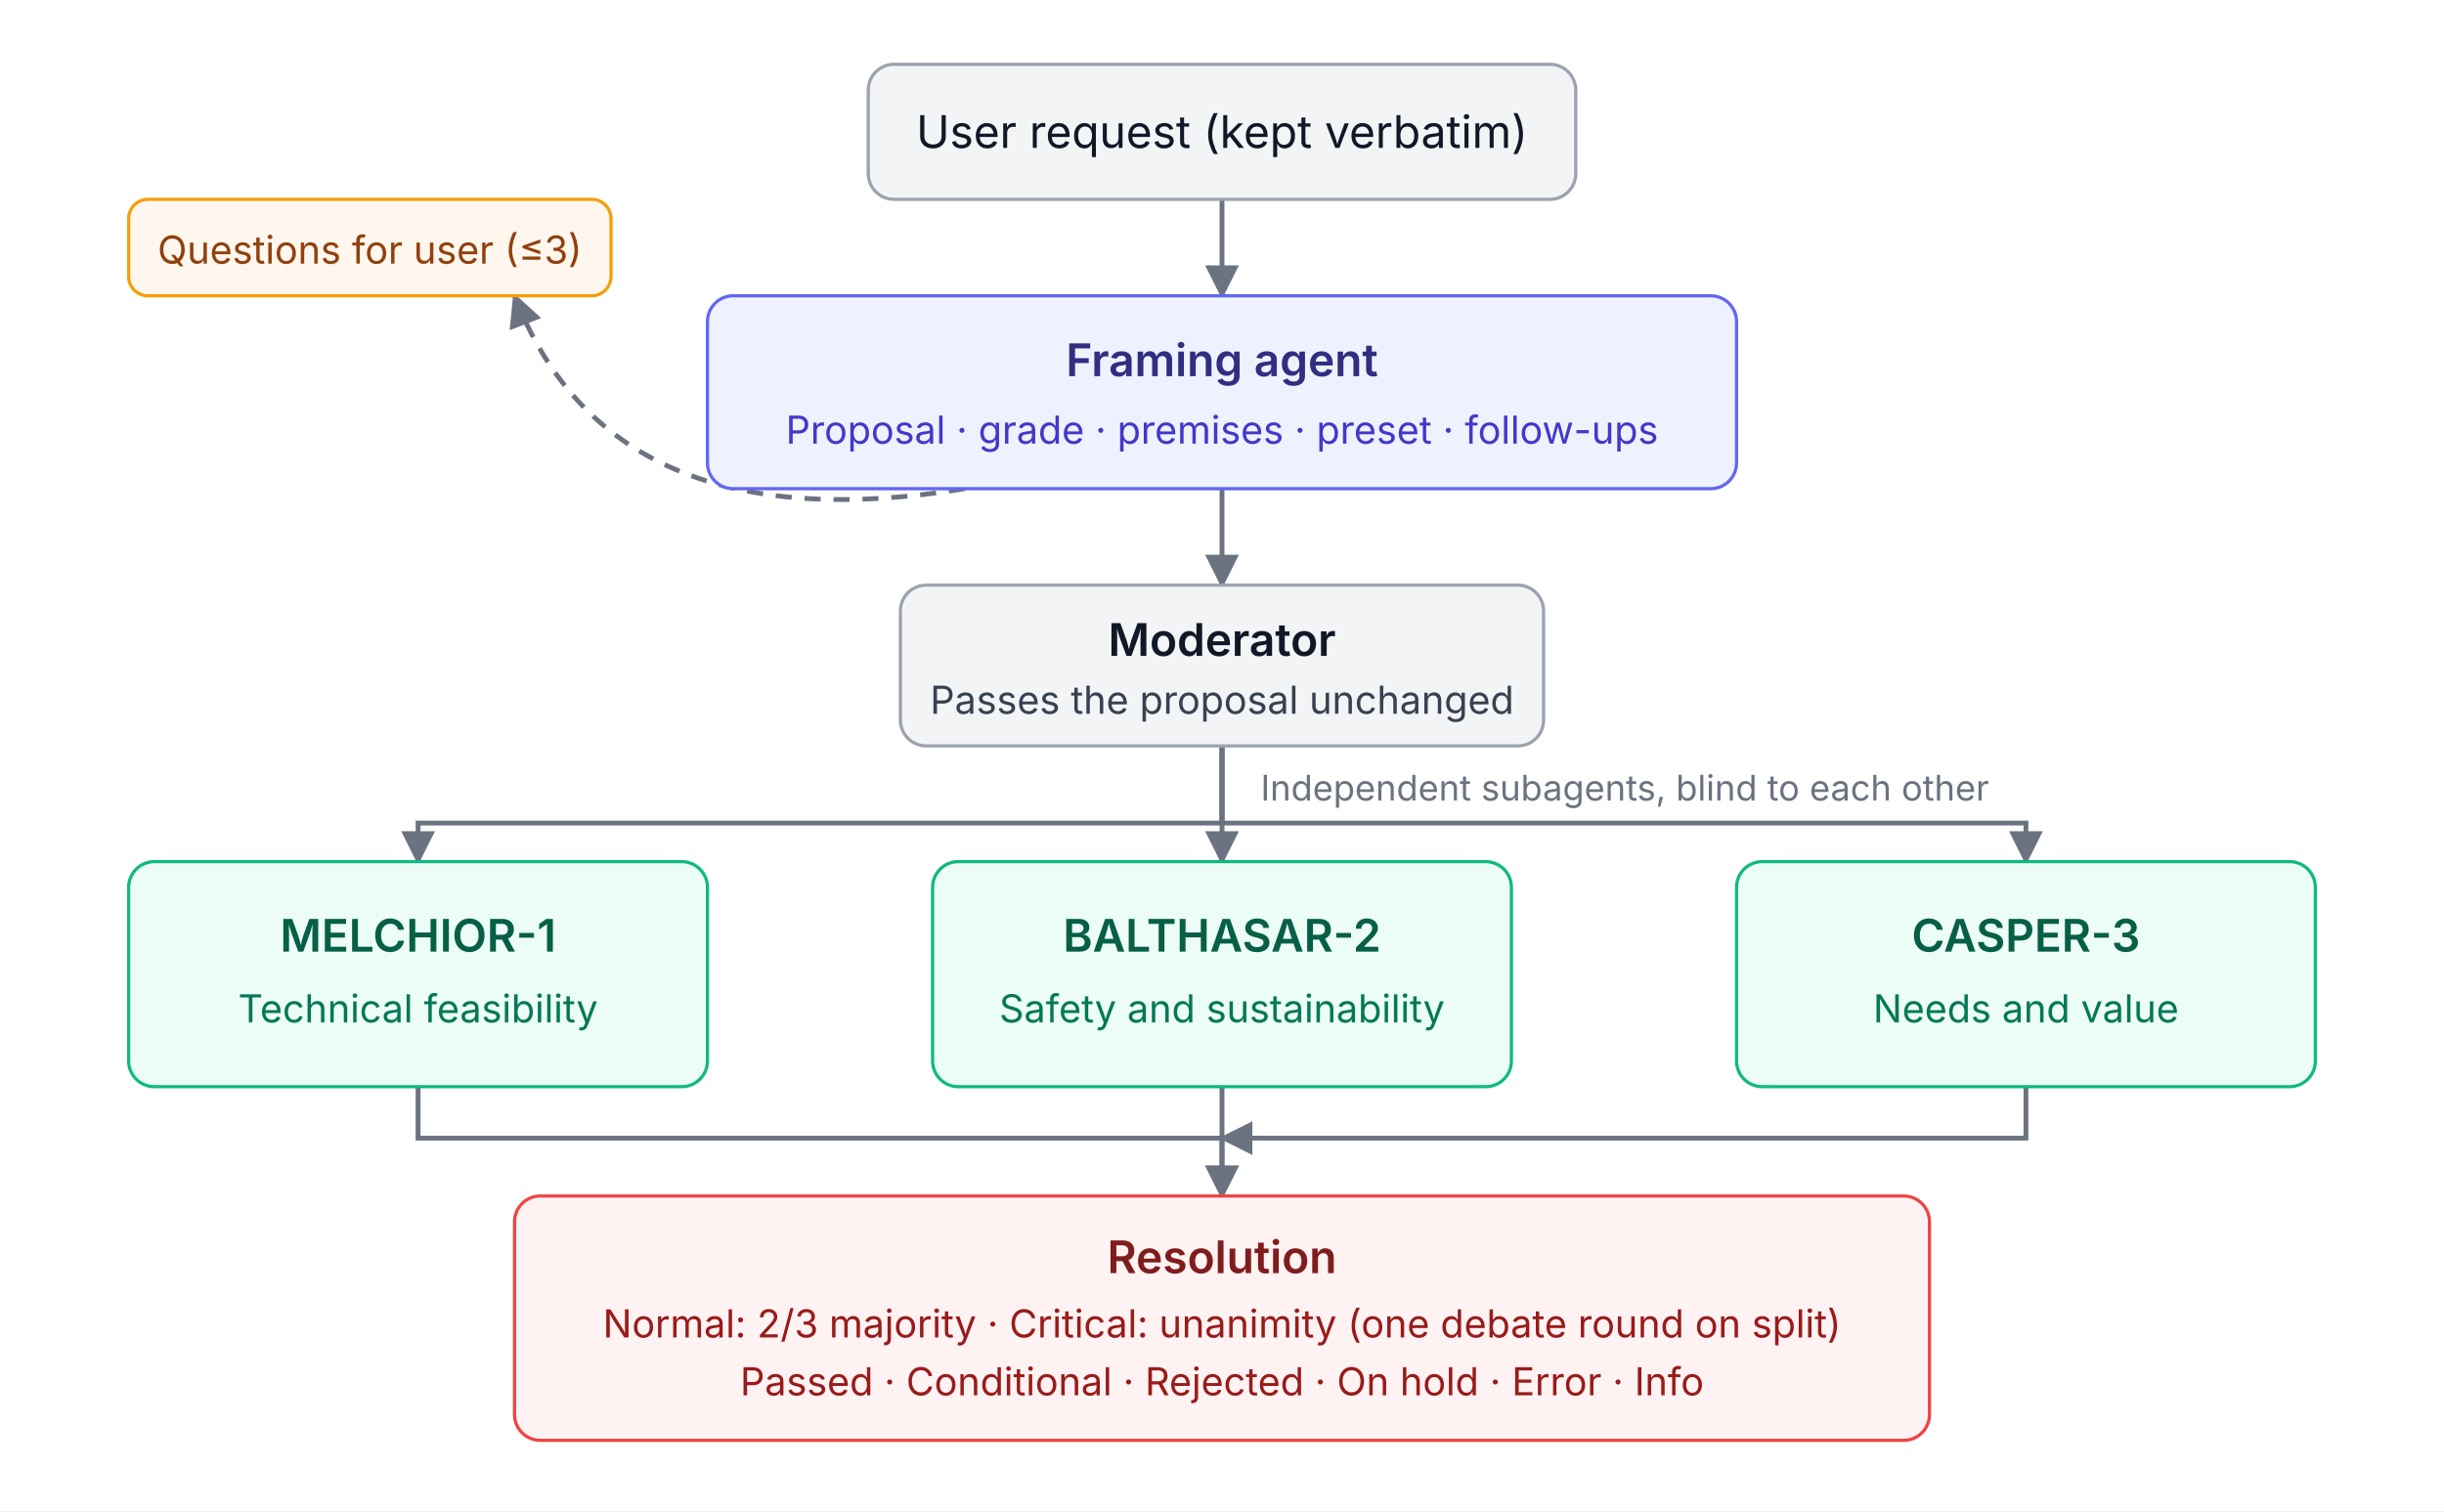
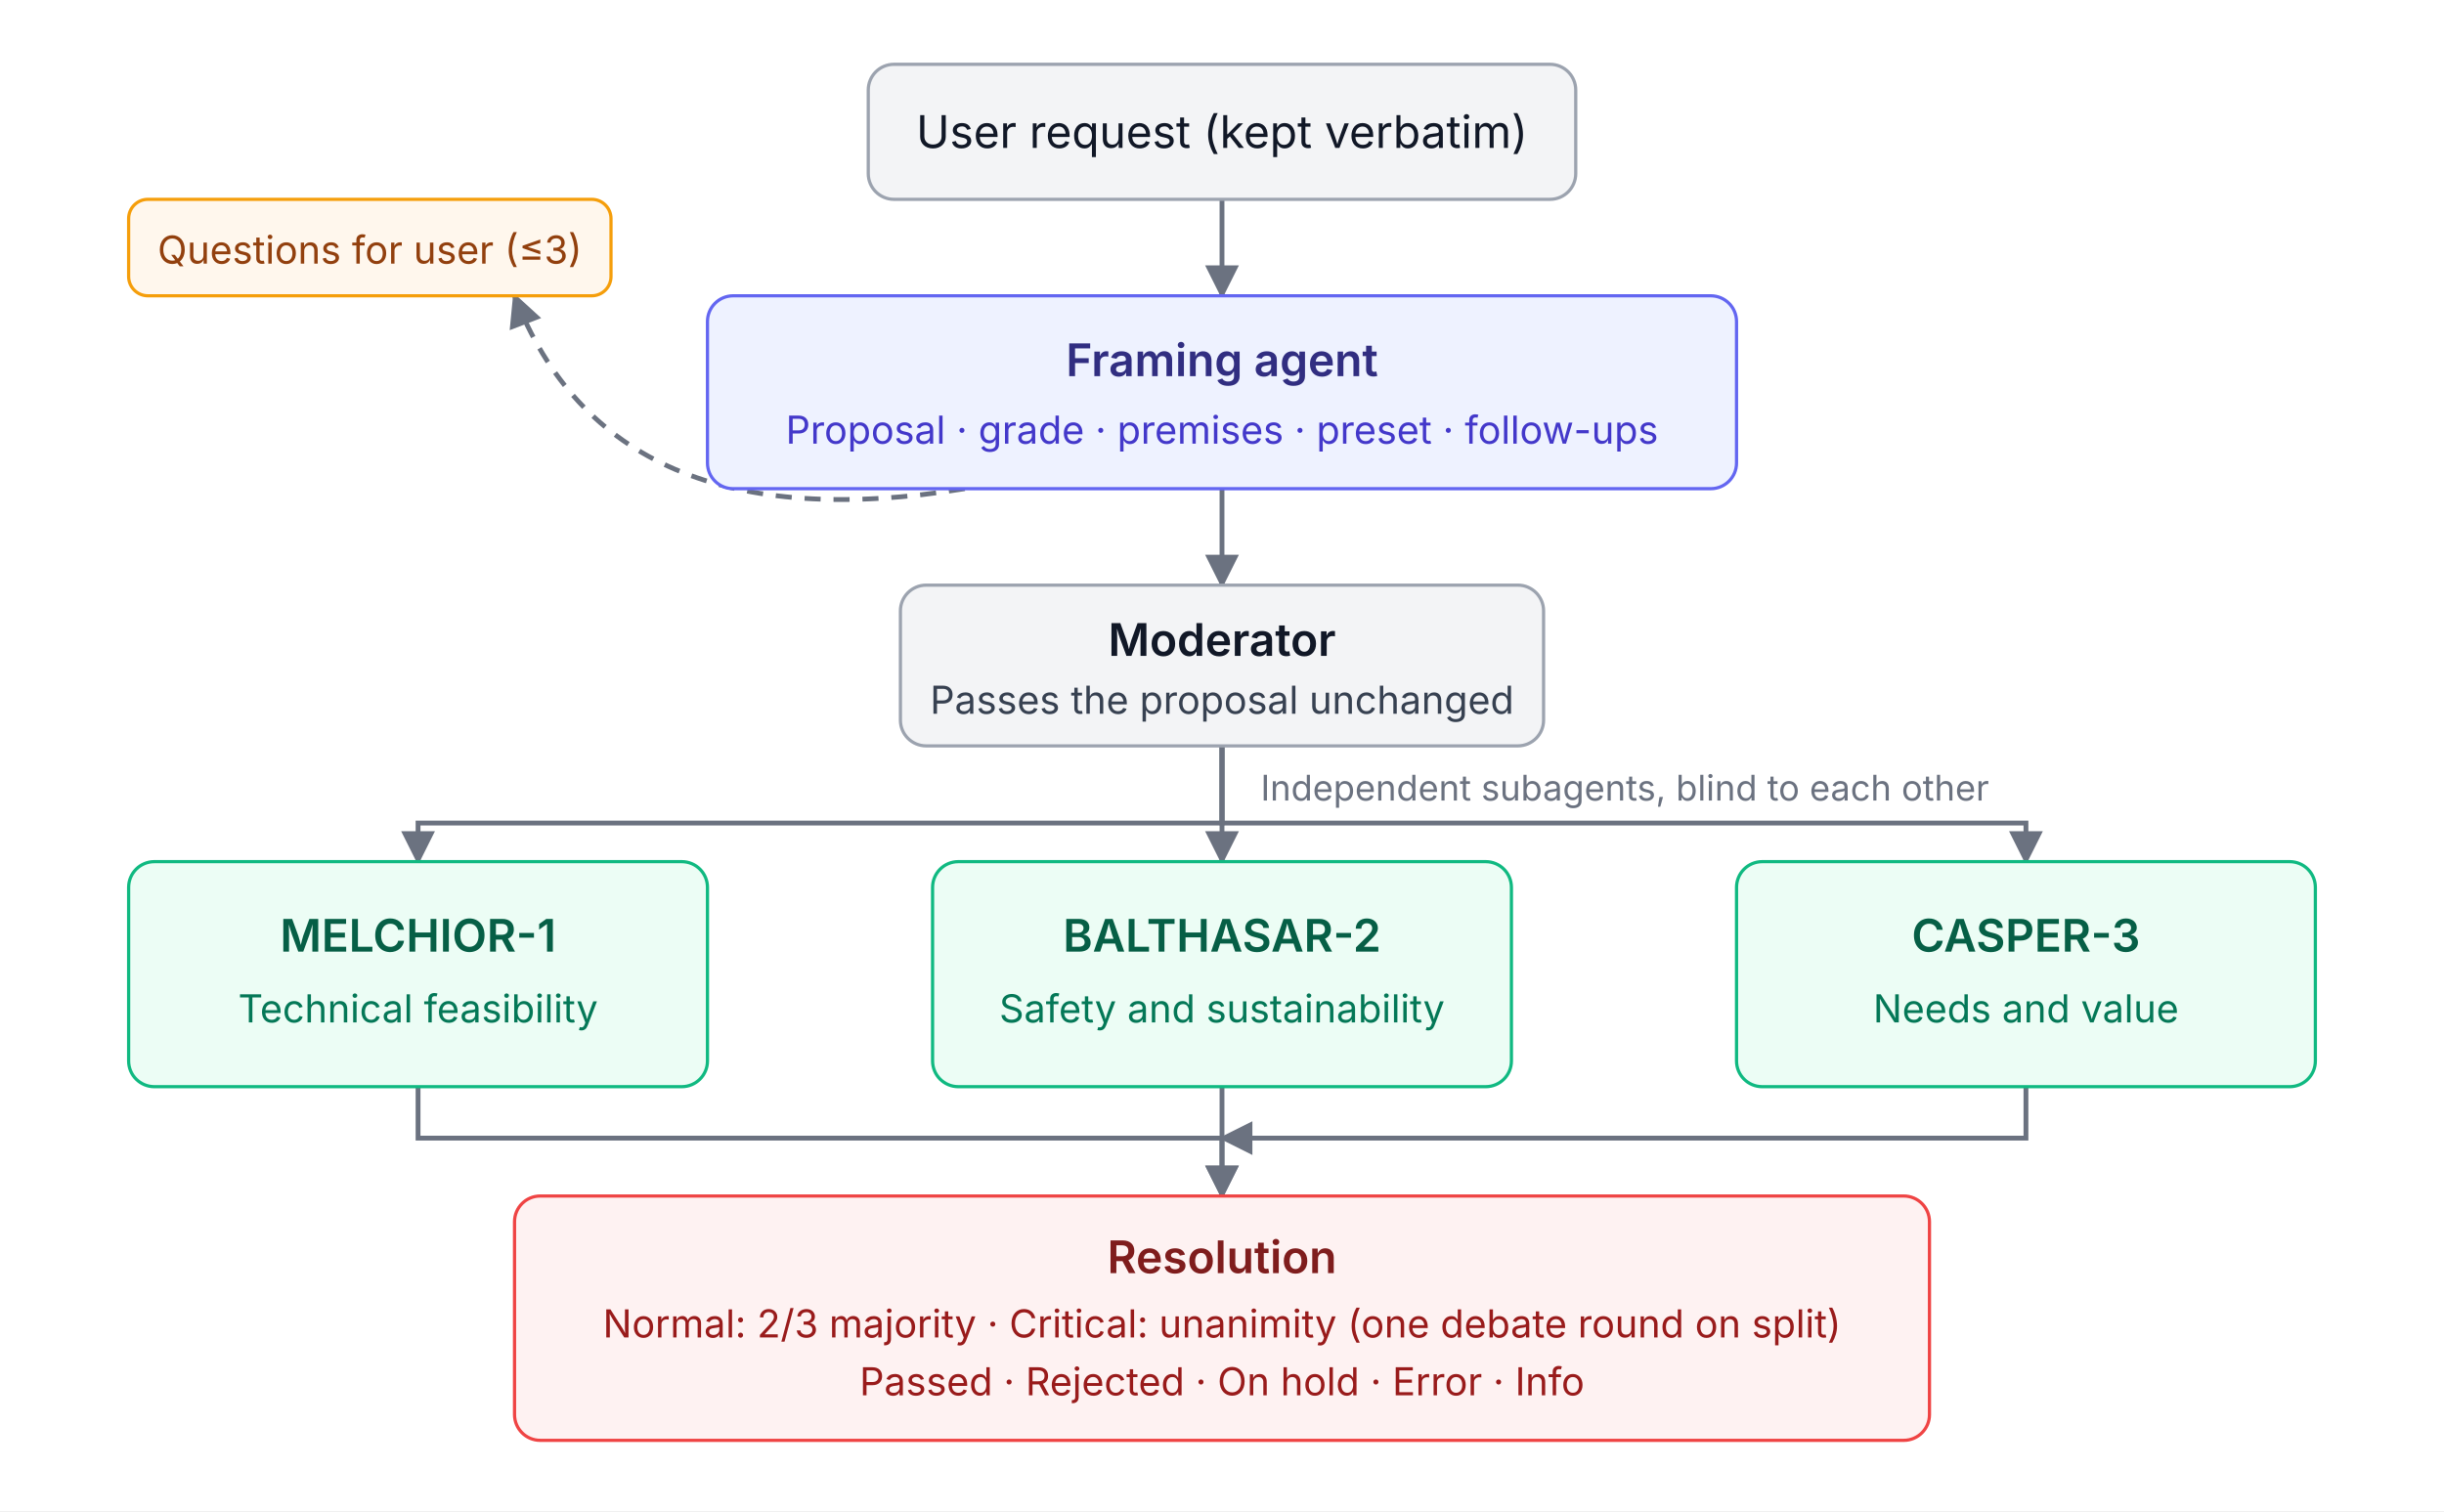
<svg xmlns="http://www.w3.org/2000/svg" viewBox="0 0 760 470" font-family="-apple-system, 'Segoe UI', 'Noto Sans KR', sans-serif">
  <defs>
    <marker id="a" viewBox="0 0 10 10" refX="9" refY="5" markerWidth="7" markerHeight="7" orient="auto-start-reverse">
      <path d="M0,0 L10,5 L0,10 z" fill="#6b7280" />
    </marker>
  </defs>
  <rect width="760" height="470" fill="#ffffff" />
  <g stroke="#6b7280" stroke-width="1.5" fill="none" marker-end="url(#a)">
    <path d="M380,62 V92" />
    <path d="M380,152 V182" />
    <path d="M300,152 Q190,170 160,92" stroke-dasharray="5 4" />
    <path d="M380,232 V256 H130 V268" />
    <path d="M380,232 V268" />
    <path d="M380,232 V256 H630 V268" />
    <path d="M130,338 V354 H380 V372" />
    <path d="M380,338 V372" />
    <path d="M630,338 V354 H380" />
  </g>
  <g font-size="14" text-anchor="middle">
    <rect x="270" y="20" width="220" height="42" rx="8" fill="#f3f4f6" stroke="#9ca3af" />
    <text x="380" y="46" fill="#111827">User request (kept verbatim)</text>
    <rect x="220" y="92" width="320" height="60" rx="8" fill="#eef2ff" stroke="#6366f1" />
    <text x="380" y="117" fill="#312e81" font-weight="600">Framing agent</text>
    <text x="380" y="138" fill="#4338ca" font-size="12">Proposal · grade · premises · preset · follow-ups</text>
    <rect x="40" y="62" width="150" height="30" rx="6" fill="#fff7ed" stroke="#f59e0b" />
    <text x="115" y="82" fill="#92400e" font-size="12">Questions for user (≤3)</text>
    <rect x="280" y="182" width="200" height="50" rx="8" fill="#f3f4f6" stroke="#9ca3af" />
    <text x="380" y="204" fill="#111827" font-weight="600">Moderator</text>
    <text x="380" y="222" fill="#374151" font-size="12">Passes the proposal unchanged</text>
    <rect x="40" y="268" width="180" height="70" rx="8" fill="#ecfdf5" stroke="#10b981" />
    <text x="130" y="296" fill="#065f46" font-weight="600">MELCHIOR-1</text>
    <text x="130" y="318" fill="#047857" font-size="12">Technical feasibility</text>
    <rect x="290" y="268" width="180" height="70" rx="8" fill="#ecfdf5" stroke="#10b981" />
    <text x="380" y="296" fill="#065f46" font-weight="600">BALTHASAR-2</text>
    <text x="380" y="318" fill="#047857" font-size="12">Safety and sustainability</text>
    <rect x="540" y="268" width="180" height="70" rx="8" fill="#ecfdf5" stroke="#10b981" />
    <text x="630" y="296" fill="#065f46" font-weight="600">CASPER-3</text>
    <text x="630" y="318" fill="#047857" font-size="12">Needs and value</text>
    <text x="392" y="249" fill="#6b7280" font-size="11" text-anchor="start">Independent subagents, blind to each other</text>
    <rect x="160" y="372" width="440" height="76" rx="8" fill="#fef2f2" stroke="#ef4444" />
    <text x="380" y="396" fill="#7f1d1d" font-weight="600">Resolution</text>
    <text x="380" y="416" fill="#991b1b" font-size="12">Normal: 2/3 majority · Critical: unanimity (one debate round on split)</text>
-     <text x="380" y="434" fill="#991b1b" font-size="12">Passed · Conditional · Rejected · On hold · Error · Info</text>
+     <text x="380" y="434" fill="#991b1b" font-size="12">Passed · Rejected · On hold · Error · Info</text>
  </g>
</svg>
